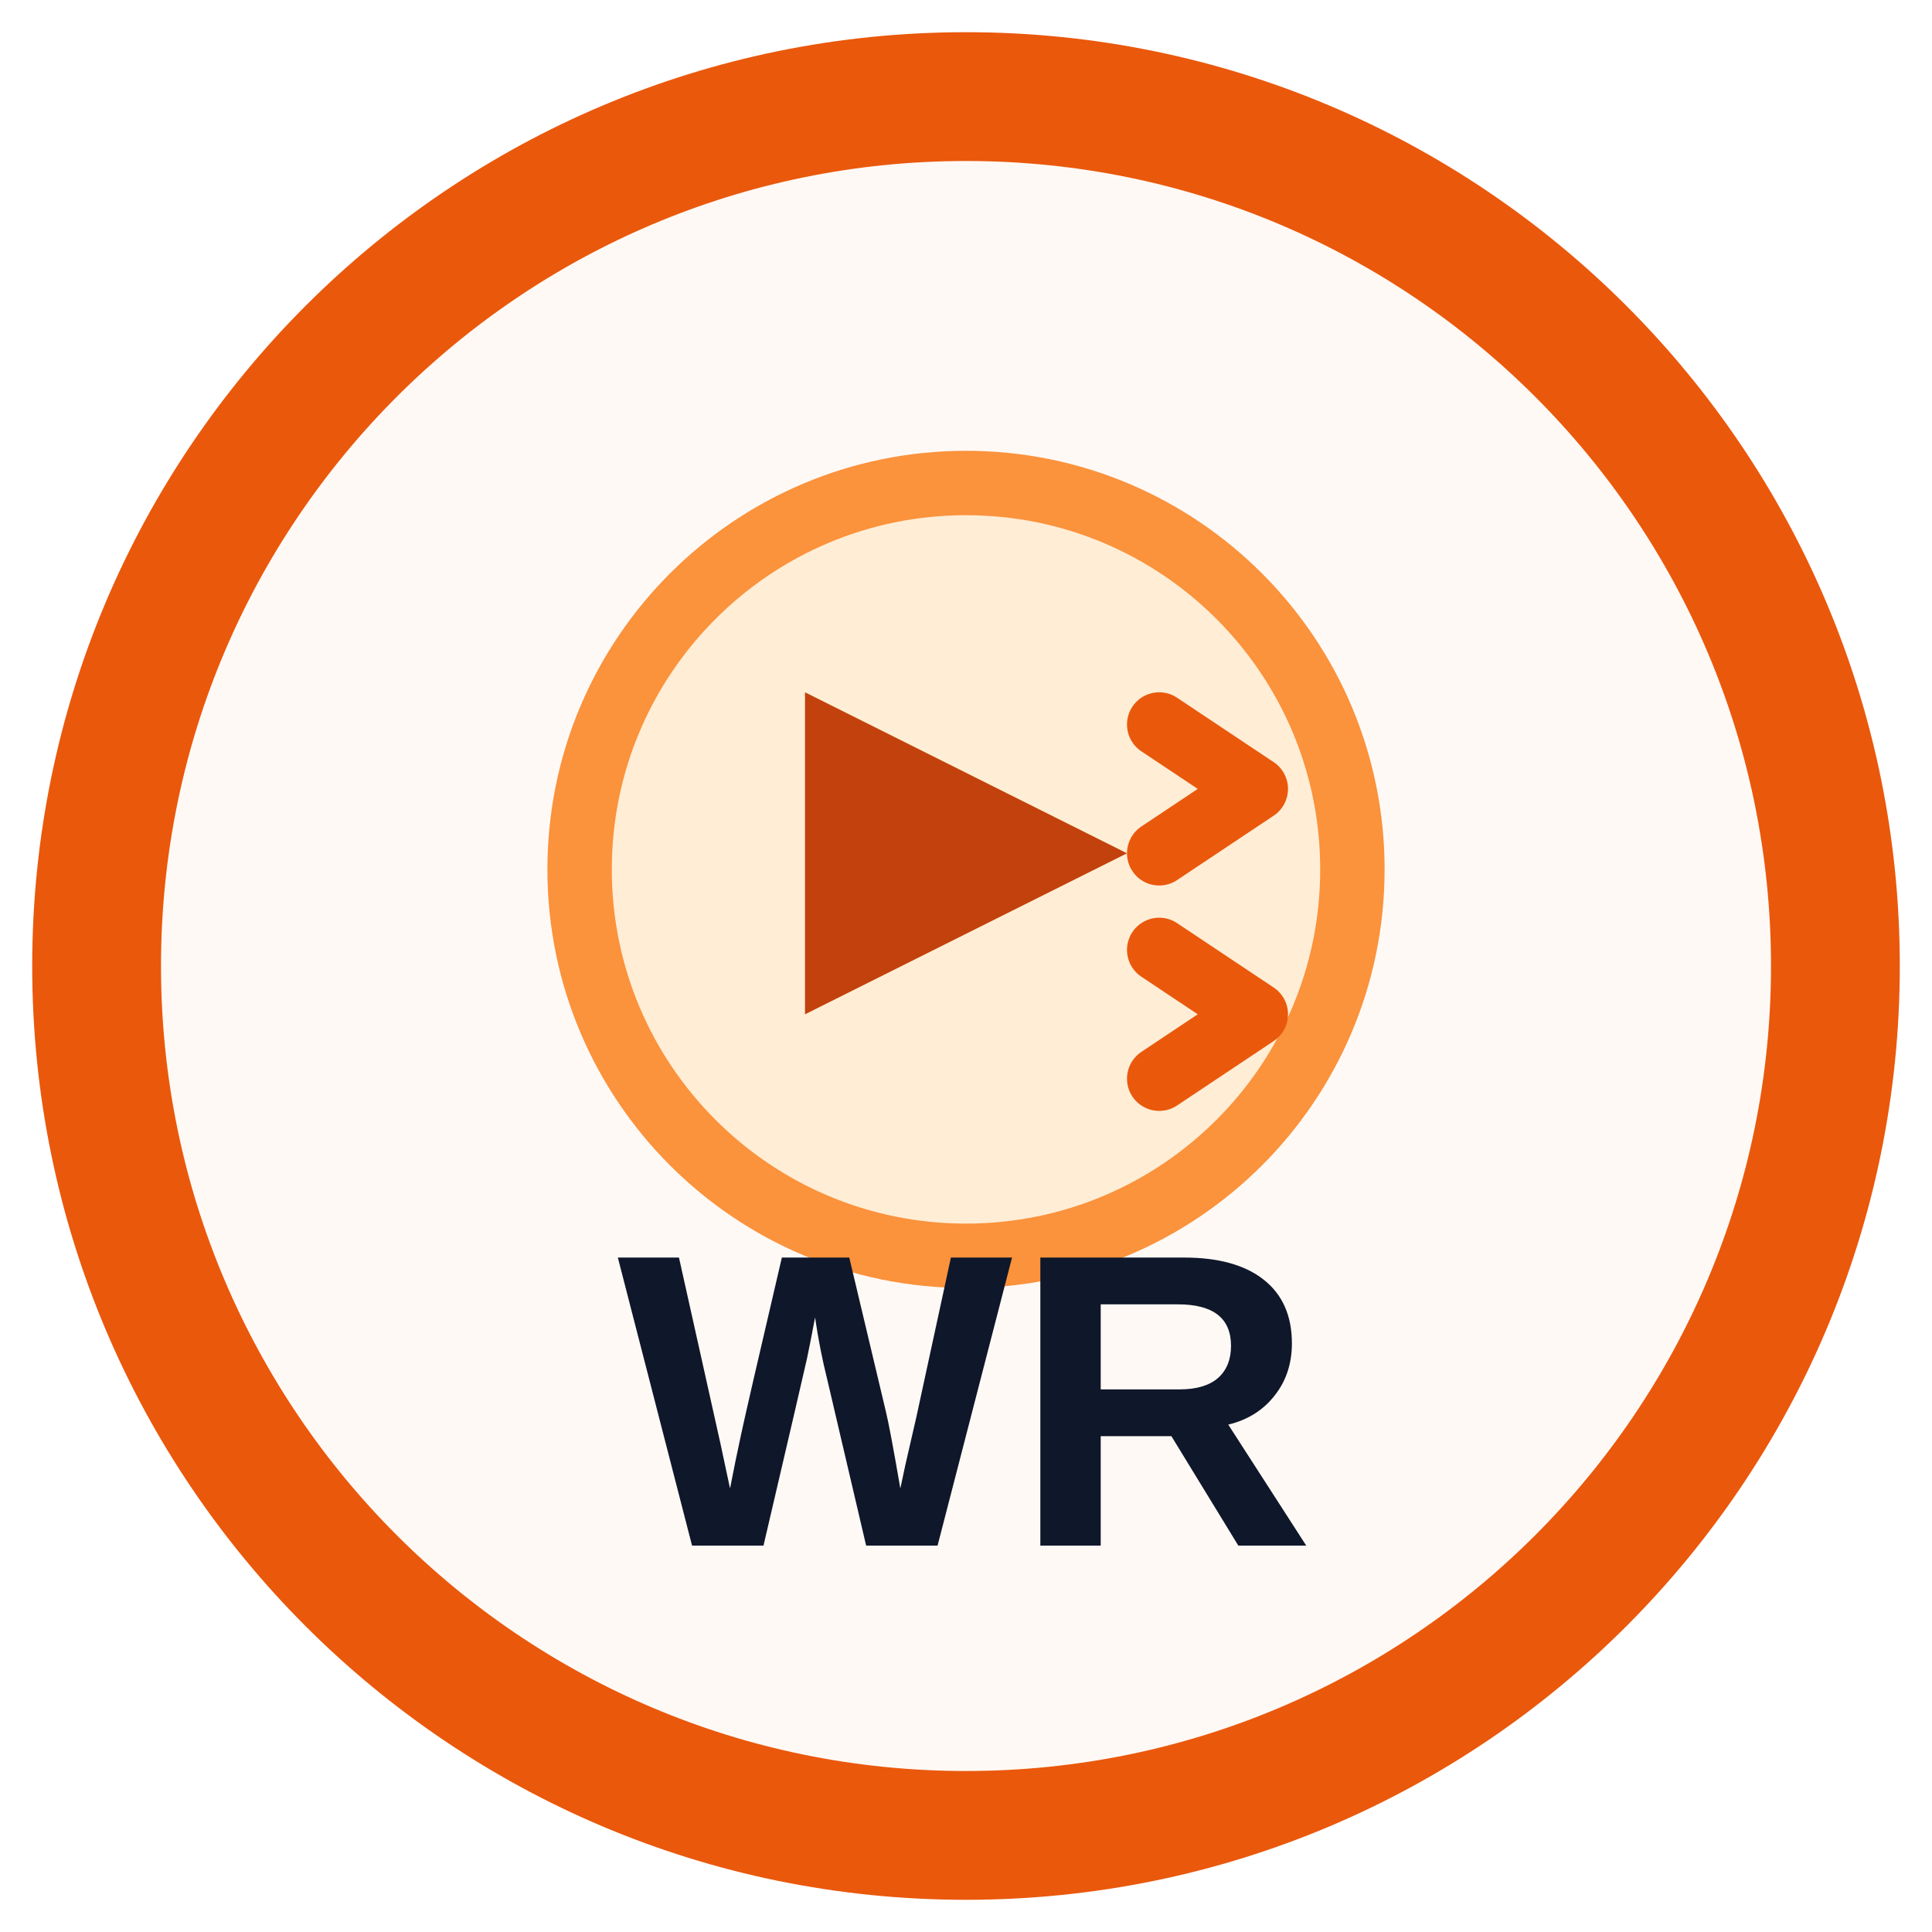
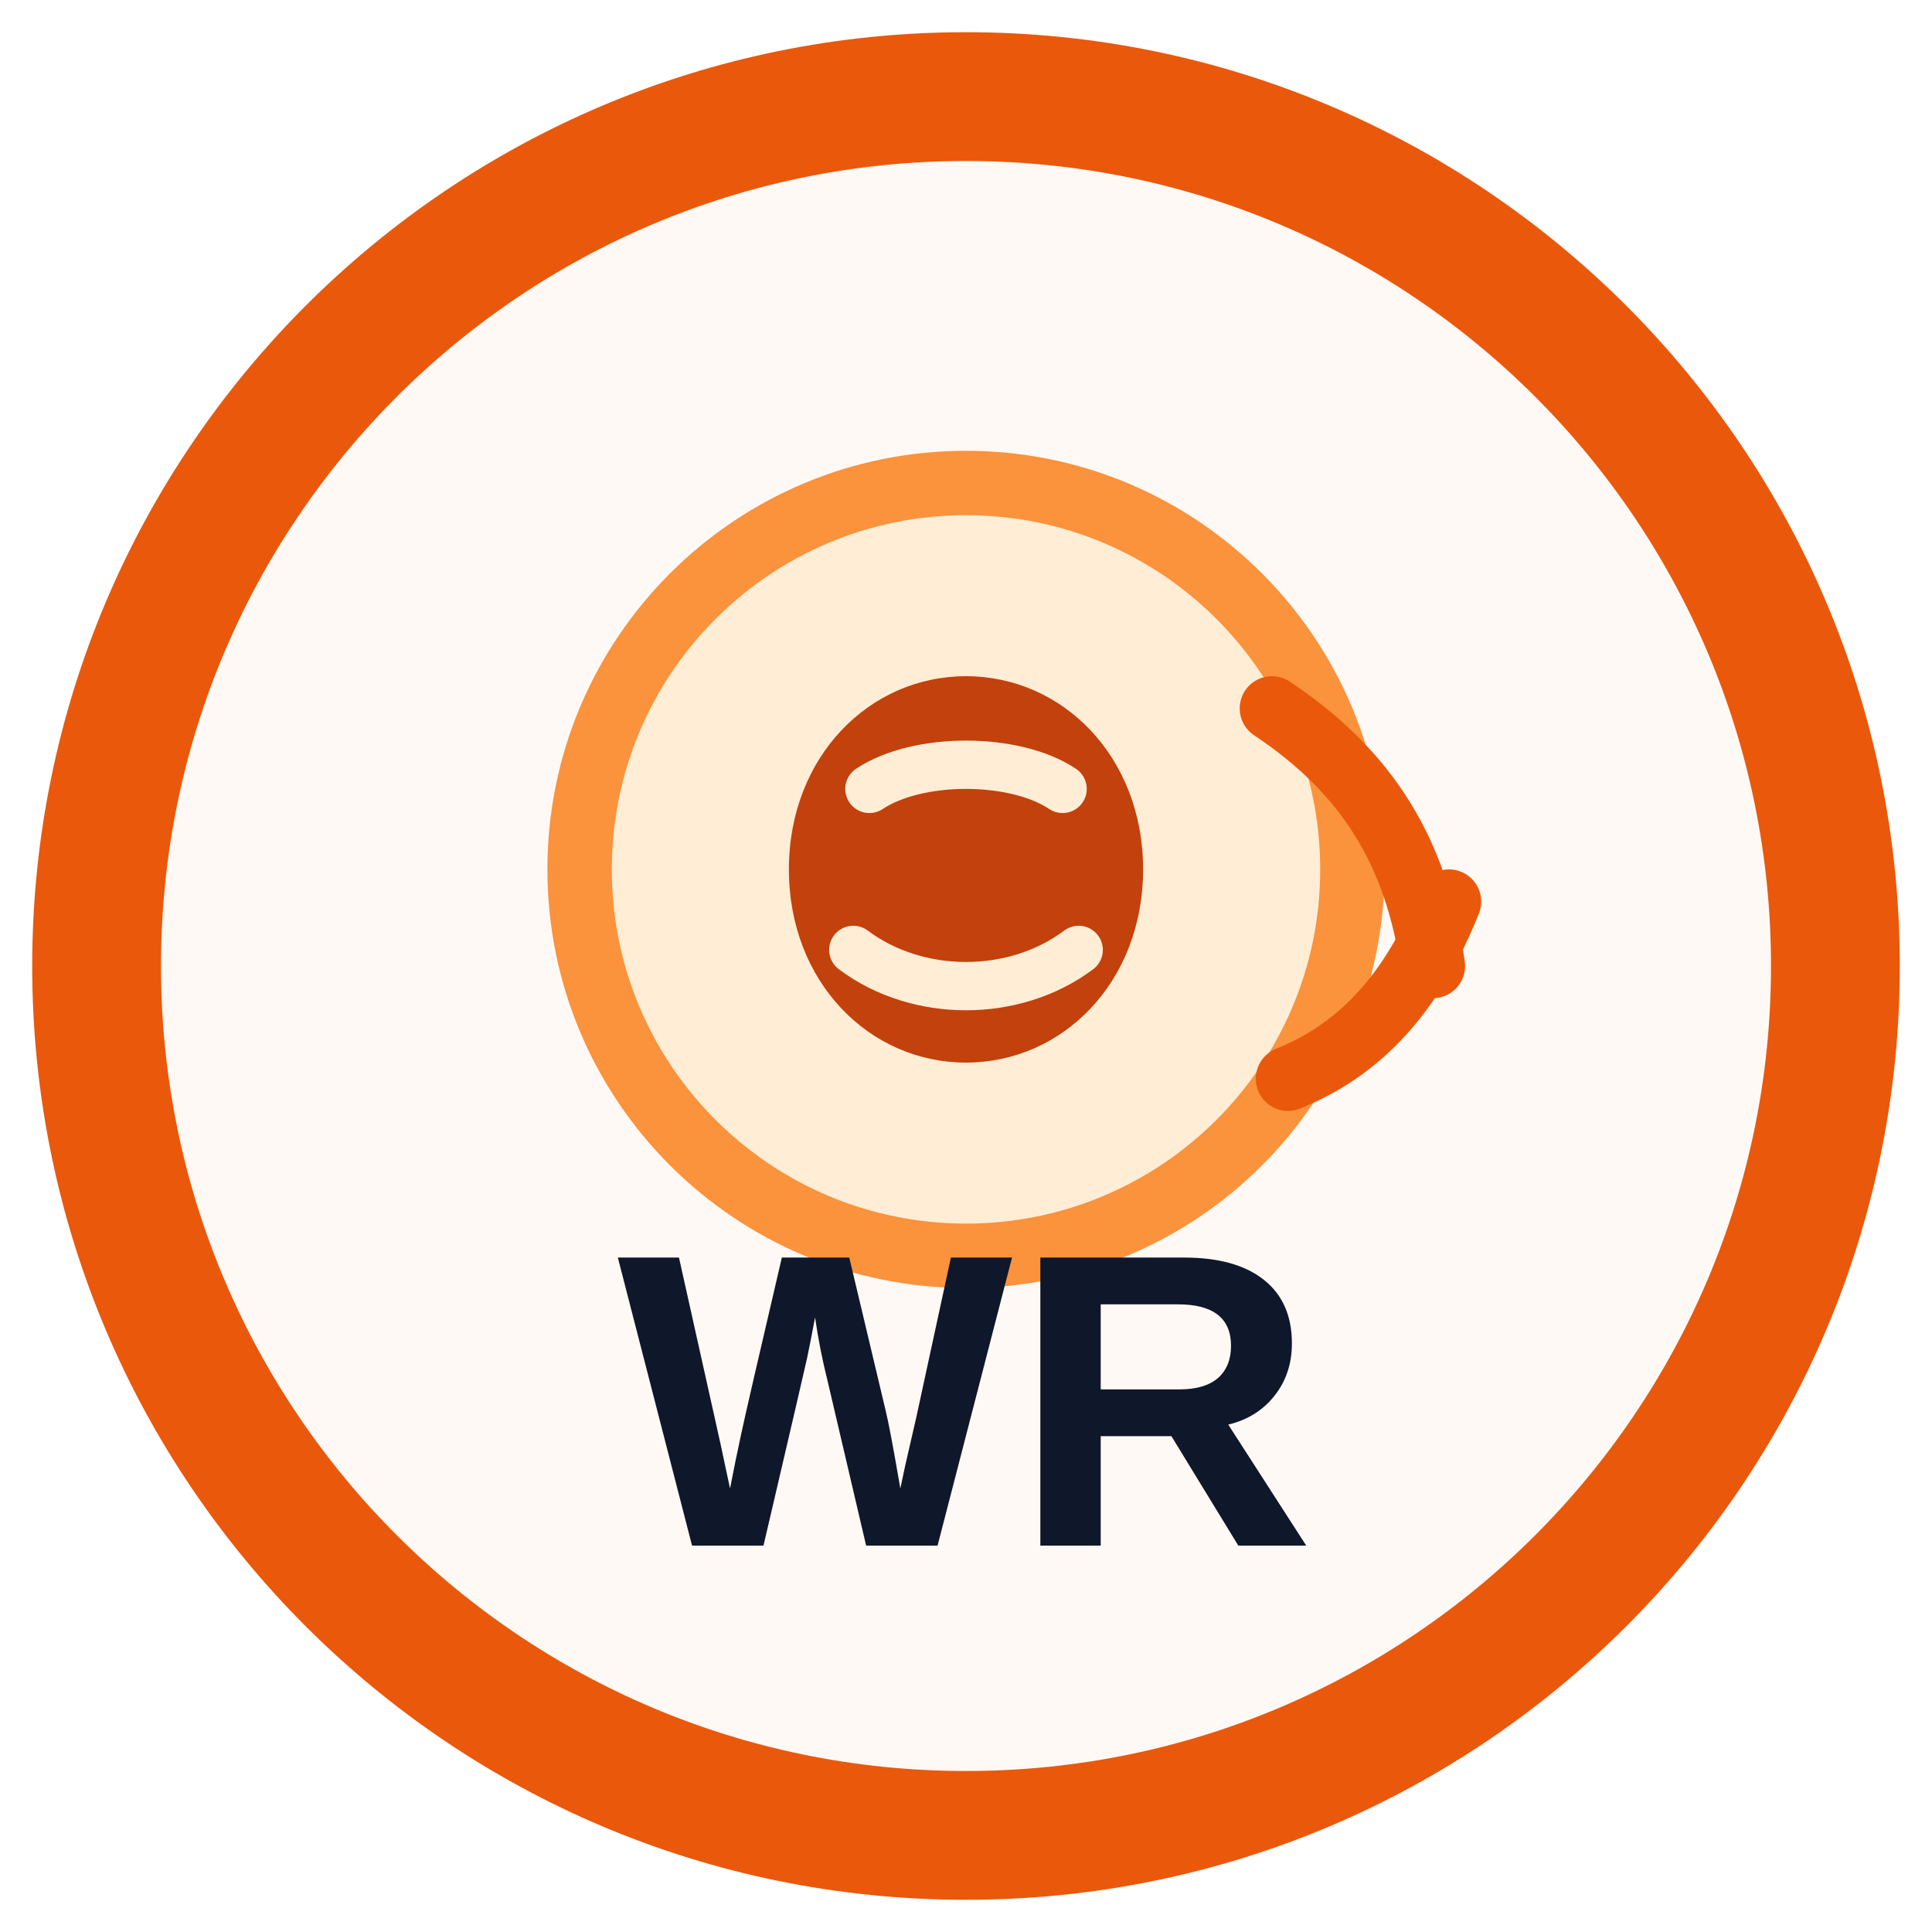
<svg xmlns="http://www.w3.org/2000/svg" viewBox="0 0 120 120" fill="none">
  <circle cx="60" cy="60" r="54" fill="#FFF9F5" stroke="#EA580C" stroke-width="8" />
  <circle cx="60" cy="54" r="24" fill="#FFEDD5" stroke="#FB923C" stroke-width="4" />
-   <path d="M50 43l20 10-20 10V43z" fill="#C2410C" />
-   <path d="M72 45l6 4-6 4" stroke="#EA580C" stroke-width="4" stroke-linecap="round" stroke-linejoin="round" />
-   <path d="M72 59l6 4-6 4" stroke="#EA580C" stroke-width="4" stroke-linecap="round" stroke-linejoin="round" />
+   <path d="M49 54c0-7 5-12 11-12s11 5 11 12-5 12-11 12-11-5-11-12z" fill="#C2410C" />
+   <path d="M54 49c3-2 9-2 12 0" stroke="#FFEDD5" stroke-width="3" stroke-linecap="round" />
+   <path d="M53 59c4 3 10 3 14 0" stroke="#FFEDD5" stroke-width="3" stroke-linecap="round" />
+   <path d="M79 44c6 4 9 9 10 16" stroke="#EA580C" stroke-width="4" stroke-linecap="round" />
+   <path d="M80 67c5-2 8-6 10-11" stroke="#EA580C" stroke-width="4" stroke-linecap="round" />
  <text x="60" y="96" text-anchor="middle" font-family="Arial, sans-serif" font-size="26" font-weight="800" fill="#0F172A">WR</text>
</svg>
